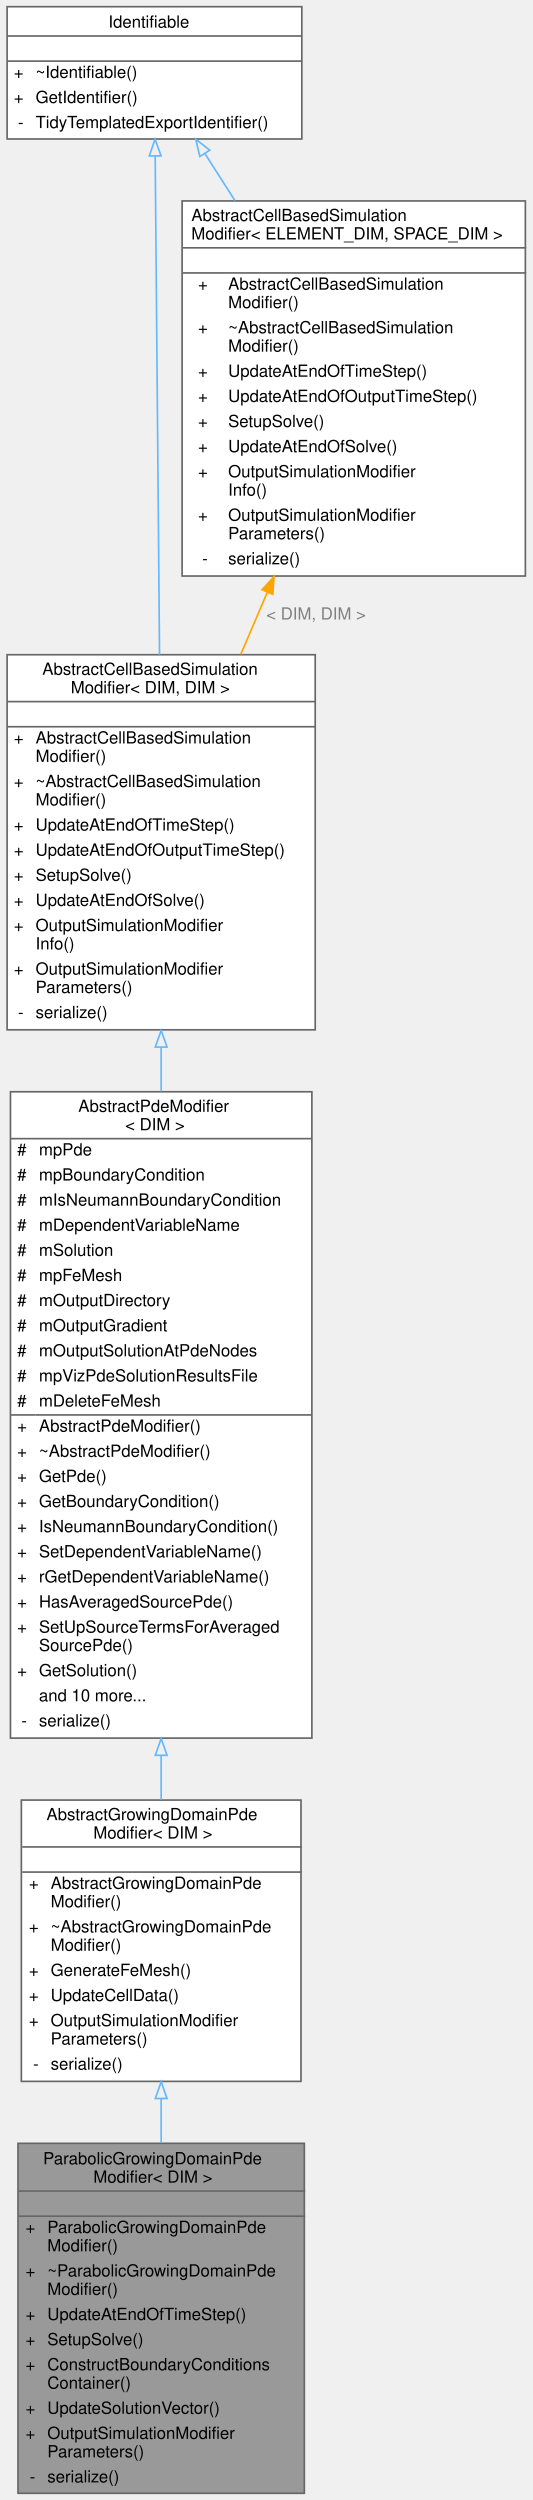
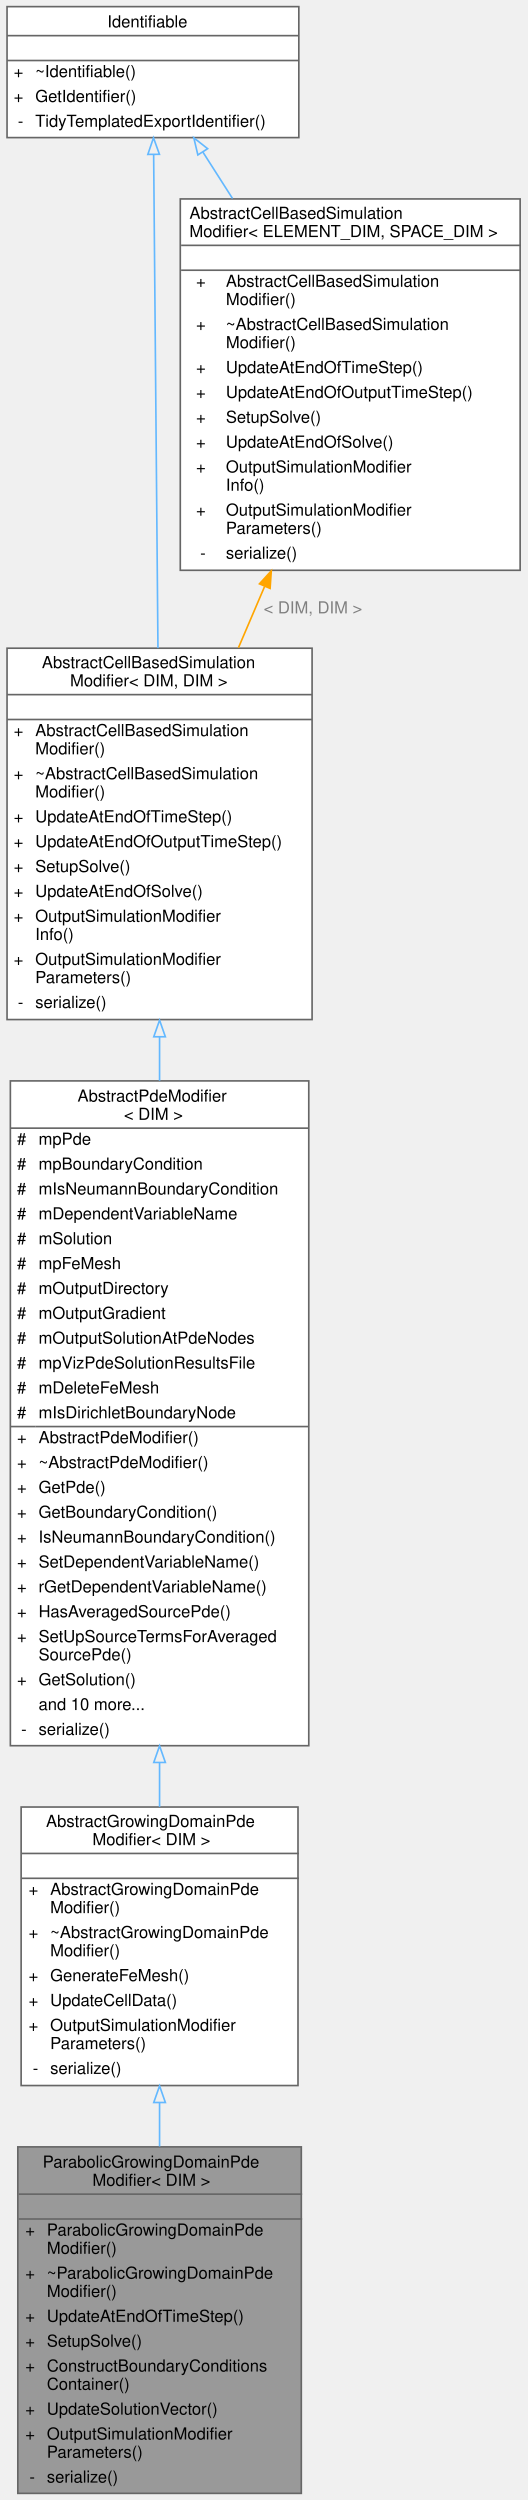
- <svg xmlns="http://www.w3.org/2000/svg" xmlns:xlink="http://www.w3.org/1999/xlink" width="318pt" height="1493pt" viewBox="0.00 0.00 317.50 1493.00">
-   <g id="graph0" class="graph" transform="scale(1 1) rotate(0) translate(4 1489)">
+ <svg xmlns="http://www.w3.org/2000/svg" xmlns:xlink="http://www.w3.org/1999/xlink" width="318pt" height="1508pt" viewBox="0.00 0.00 317.50 1508.00">
+   <g id="graph0" class="graph" transform="scale(1 1) rotate(0) translate(4 1504)">
    <g id="Node000001" class="node">
      <g id="a_Node000001">
        <a xlink:title=" ">
          <polygon fill="#999999" stroke="transparent" points="177.5,-209 6.5,-209 6.5,0 177.5,0 177.5,-209" />
          <text text-anchor="start" x="21.5" y="-196.5" font-family="Helvetica,sans-Serif" font-size="10.00">ParabolicGrowingDomainPde</text>
          <text text-anchor="start" x="51.5" y="-185.5" font-family="Helvetica,sans-Serif" font-size="10.00">Modifier&lt; DIM &gt;</text>
          <text text-anchor="start" x="90.5" y="-170.5" font-family="Helvetica,sans-Serif" font-size="10.00"> </text>
          <text text-anchor="start" x="11" y="-155.5" font-family="Helvetica,sans-Serif" font-size="10.00">+</text>
          <text text-anchor="start" x="24" y="-155.5" font-family="Helvetica,sans-Serif" font-size="10.00">ParabolicGrowingDomainPde</text>
          <text text-anchor="start" x="24" y="-144.5" font-family="Helvetica,sans-Serif" font-size="10.00">Modifier()</text>
          <text text-anchor="start" x="11" y="-129.5" font-family="Helvetica,sans-Serif" font-size="10.00">+</text>
          <text text-anchor="start" x="24" y="-129.5" font-family="Helvetica,sans-Serif" font-size="10.00">~ParabolicGrowingDomainPde</text>
          <text text-anchor="start" x="24" y="-118.5" font-family="Helvetica,sans-Serif" font-size="10.00">Modifier()</text>
          <text text-anchor="start" x="11" y="-103.5" font-family="Helvetica,sans-Serif" font-size="10.00">+</text>
          <text text-anchor="start" x="24" y="-103.5" font-family="Helvetica,sans-Serif" font-size="10.00">UpdateAtEndOfTimeStep()</text>
          <text text-anchor="start" x="11" y="-88.5" font-family="Helvetica,sans-Serif" font-size="10.00">+</text>
          <text text-anchor="start" x="24" y="-88.5" font-family="Helvetica,sans-Serif" font-size="10.00">SetupSolve()</text>
          <text text-anchor="start" x="11" y="-73.5" font-family="Helvetica,sans-Serif" font-size="10.00">+</text>
          <text text-anchor="start" x="24" y="-73.5" font-family="Helvetica,sans-Serif" font-size="10.00">ConstructBoundaryConditions</text>
          <text text-anchor="start" x="24" y="-62.5" font-family="Helvetica,sans-Serif" font-size="10.00">Container()</text>
          <text text-anchor="start" x="11" y="-47.5" font-family="Helvetica,sans-Serif" font-size="10.00">+</text>
          <text text-anchor="start" x="24" y="-47.5" font-family="Helvetica,sans-Serif" font-size="10.00">UpdateSolutionVector()</text>
          <text text-anchor="start" x="11" y="-32.5" font-family="Helvetica,sans-Serif" font-size="10.00">+</text>
          <text text-anchor="start" x="24" y="-32.5" font-family="Helvetica,sans-Serif" font-size="10.00">OutputSimulationModifier</text>
          <text text-anchor="start" x="24" y="-21.5" font-family="Helvetica,sans-Serif" font-size="10.00">Parameters()</text>
          <text text-anchor="start" x="13.5" y="-6.5" font-family="Helvetica,sans-Serif" font-size="10.00">-</text>
          <text text-anchor="start" x="24" y="-6.5" font-family="Helvetica,sans-Serif" font-size="10.00">serialize()</text>
          <polygon fill="#666666" stroke="#666666" points="7,-180.5 7,-180.5 178,-180.5 178,-180.5 7,-180.5" />
          <polygon fill="#666666" stroke="#666666" points="7,-165.5 7,-165.5 178,-165.5 178,-165.5 7,-165.5" />
          <polygon fill="none" stroke="#666666" points="6.5,0 6.5,-209 177.5,-209 177.5,0 6.5,0" />
        </a>
      </g>
    </g>
    <g id="Node000002" class="node">
      <g id="a_Node000002">
        <a xlink:href="classAbstractGrowingDomainPdeModifier.html" target="_top" xlink:title=" ">
          <polygon fill="white" stroke="transparent" points="175.5,-414 8.5,-414 8.5,-246 175.5,-246 175.5,-414" />
          <text text-anchor="start" x="23.5" y="-402" font-family="Helvetica,sans-Serif" font-size="10.00">AbstractGrowingDomainPde</text>
          <text text-anchor="start" x="51.5" y="-391" font-family="Helvetica,sans-Serif" font-size="10.00">Modifier&lt; DIM &gt;</text>
          <text text-anchor="start" x="90.5" y="-376" font-family="Helvetica,sans-Serif" font-size="10.00"> </text>
          <text text-anchor="start" x="13" y="-361" font-family="Helvetica,sans-Serif" font-size="10.00">+</text>
          <text text-anchor="start" x="26" y="-361" font-family="Helvetica,sans-Serif" font-size="10.00">AbstractGrowingDomainPde</text>
          <text text-anchor="start" x="26" y="-350" font-family="Helvetica,sans-Serif" font-size="10.00">Modifier()</text>
          <text text-anchor="start" x="13" y="-335" font-family="Helvetica,sans-Serif" font-size="10.00">+</text>
          <text text-anchor="start" x="26" y="-335" font-family="Helvetica,sans-Serif" font-size="10.00">~AbstractGrowingDomainPde</text>
          <text text-anchor="start" x="26" y="-324" font-family="Helvetica,sans-Serif" font-size="10.00">Modifier()</text>
          <text text-anchor="start" x="13" y="-309" font-family="Helvetica,sans-Serif" font-size="10.00">+</text>
          <text text-anchor="start" x="26" y="-309" font-family="Helvetica,sans-Serif" font-size="10.00">GenerateFeMesh()</text>
          <text text-anchor="start" x="13" y="-294" font-family="Helvetica,sans-Serif" font-size="10.00">+</text>
          <text text-anchor="start" x="26" y="-294" font-family="Helvetica,sans-Serif" font-size="10.00">UpdateCellData()</text>
          <text text-anchor="start" x="13" y="-279" font-family="Helvetica,sans-Serif" font-size="10.00">+</text>
          <text text-anchor="start" x="26" y="-279" font-family="Helvetica,sans-Serif" font-size="10.00">OutputSimulationModifier</text>
          <text text-anchor="start" x="26" y="-268" font-family="Helvetica,sans-Serif" font-size="10.00">Parameters()</text>
          <text text-anchor="start" x="15.5" y="-253" font-family="Helvetica,sans-Serif" font-size="10.00">-</text>
          <text text-anchor="start" x="26" y="-253" font-family="Helvetica,sans-Serif" font-size="10.00">serialize()</text>
          <polygon fill="#666666" stroke="#666666" points="9,-386 9,-386 176,-386 176,-386 9,-386" />
          <polygon fill="#666666" stroke="#666666" points="9,-371 9,-371 176,-371 176,-371 9,-371" />
          <polygon fill="none" stroke="#666666" points="8.5,-246 8.5,-414 175.5,-414 175.5,-246 8.5,-246" />
        </a>
      </g>
    </g>
    <g id="edge1_Node000001_Node000002" class="edge">
      <g id="a_edge1_Node000001_Node000002">
        <a xlink:title=" ">
          <path fill="none" stroke="#63b8ff" d="M92,-235.63C92,-226.91 92,-218.04 92,-209.24" />
          <polygon fill="none" stroke="#63b8ff" points="88.5,-235.78 92,-245.78 95.5,-235.78 88.5,-235.78" />
        </a>
      </g>
    </g>
    <g id="Node000003" class="node">
      <g id="a_Node000003">
        <a xlink:href="classAbstractPdeModifier.html" target="_top" xlink:title=" ">
-           <polygon fill="white" stroke="transparent" points="182,-837 2,-837 2,-451 182,-451 182,-837" />
-           <text text-anchor="start" x="42.5" y="-825" font-family="Helvetica,sans-Serif" font-size="10.00">AbstractPdeModifier</text>
-           <text text-anchor="start" x="70.5" y="-814" font-family="Helvetica,sans-Serif" font-size="10.00">&lt; DIM &gt;</text>
-           <text text-anchor="start" x="6" y="-799" font-family="Helvetica,sans-Serif" font-size="10.00">#</text>
-           <text text-anchor="start" x="19" y="-799" font-family="Helvetica,sans-Serif" font-size="10.00">mpPde</text>
-           <text text-anchor="start" x="6" y="-784" font-family="Helvetica,sans-Serif" font-size="10.00">#</text>
-           <text text-anchor="start" x="19" y="-784" font-family="Helvetica,sans-Serif" font-size="10.00">mpBoundaryCondition</text>
-           <text text-anchor="start" x="6" y="-769" font-family="Helvetica,sans-Serif" font-size="10.00">#</text>
-           <text text-anchor="start" x="19" y="-769" font-family="Helvetica,sans-Serif" font-size="10.00">mIsNeumannBoundaryCondition</text>
-           <text text-anchor="start" x="6" y="-754" font-family="Helvetica,sans-Serif" font-size="10.00">#</text>
-           <text text-anchor="start" x="19" y="-754" font-family="Helvetica,sans-Serif" font-size="10.00">mDependentVariableName</text>
-           <text text-anchor="start" x="6" y="-739" font-family="Helvetica,sans-Serif" font-size="10.00">#</text>
-           <text text-anchor="start" x="19" y="-739" font-family="Helvetica,sans-Serif" font-size="10.00">mSolution</text>
-           <text text-anchor="start" x="6" y="-724" font-family="Helvetica,sans-Serif" font-size="10.00">#</text>
-           <text text-anchor="start" x="19" y="-724" font-family="Helvetica,sans-Serif" font-size="10.00">mpFeMesh</text>
-           <text text-anchor="start" x="6" y="-709" font-family="Helvetica,sans-Serif" font-size="10.00">#</text>
-           <text text-anchor="start" x="19" y="-709" font-family="Helvetica,sans-Serif" font-size="10.00">mOutputDirectory</text>
-           <text text-anchor="start" x="6" y="-694" font-family="Helvetica,sans-Serif" font-size="10.00">#</text>
-           <text text-anchor="start" x="19" y="-694" font-family="Helvetica,sans-Serif" font-size="10.00">mOutputGradient</text>
-           <text text-anchor="start" x="6" y="-679" font-family="Helvetica,sans-Serif" font-size="10.00">#</text>
-           <text text-anchor="start" x="19" y="-679" font-family="Helvetica,sans-Serif" font-size="10.00">mOutputSolutionAtPdeNodes</text>
-           <text text-anchor="start" x="6" y="-664" font-family="Helvetica,sans-Serif" font-size="10.00">#</text>
-           <text text-anchor="start" x="19" y="-664" font-family="Helvetica,sans-Serif" font-size="10.00">mpVizPdeSolutionResultsFile</text>
-           <text text-anchor="start" x="6" y="-649" font-family="Helvetica,sans-Serif" font-size="10.00">#</text>
-           <text text-anchor="start" x="19" y="-649" font-family="Helvetica,sans-Serif" font-size="10.00">mDeleteFeMesh</text>
-           <text text-anchor="start" x="6" y="-634" font-family="Helvetica,sans-Serif" font-size="10.00">+</text>
-           <text text-anchor="start" x="19" y="-634" font-family="Helvetica,sans-Serif" font-size="10.00">AbstractPdeModifier()</text>
-           <text text-anchor="start" x="6" y="-619" font-family="Helvetica,sans-Serif" font-size="10.00">+</text>
-           <text text-anchor="start" x="19" y="-619" font-family="Helvetica,sans-Serif" font-size="10.00">~AbstractPdeModifier()</text>
-           <text text-anchor="start" x="6" y="-604" font-family="Helvetica,sans-Serif" font-size="10.00">+</text>
-           <text text-anchor="start" x="19" y="-604" font-family="Helvetica,sans-Serif" font-size="10.00">GetPde()</text>
-           <text text-anchor="start" x="6" y="-589" font-family="Helvetica,sans-Serif" font-size="10.00">+</text>
-           <text text-anchor="start" x="19" y="-589" font-family="Helvetica,sans-Serif" font-size="10.00">GetBoundaryCondition()</text>
-           <text text-anchor="start" x="6" y="-574" font-family="Helvetica,sans-Serif" font-size="10.00">+</text>
-           <text text-anchor="start" x="19" y="-574" font-family="Helvetica,sans-Serif" font-size="10.00">IsNeumannBoundaryCondition()</text>
-           <text text-anchor="start" x="6" y="-559" font-family="Helvetica,sans-Serif" font-size="10.00">+</text>
-           <text text-anchor="start" x="19" y="-559" font-family="Helvetica,sans-Serif" font-size="10.00">SetDependentVariableName()</text>
-           <text text-anchor="start" x="6" y="-544" font-family="Helvetica,sans-Serif" font-size="10.00">+</text>
-           <text text-anchor="start" x="19" y="-544" font-family="Helvetica,sans-Serif" font-size="10.00">rGetDependentVariableName()</text>
-           <text text-anchor="start" x="6" y="-529" font-family="Helvetica,sans-Serif" font-size="10.00">+</text>
-           <text text-anchor="start" x="19" y="-529" font-family="Helvetica,sans-Serif" font-size="10.00">HasAveragedSourcePde()</text>
-           <text text-anchor="start" x="6" y="-514" font-family="Helvetica,sans-Serif" font-size="10.00">+</text>
-           <text text-anchor="start" x="19" y="-514" font-family="Helvetica,sans-Serif" font-size="10.00">SetUpSourceTermsForAveraged</text>
-           <text text-anchor="start" x="19" y="-503" font-family="Helvetica,sans-Serif" font-size="10.00">SourcePde()</text>
-           <text text-anchor="start" x="6" y="-488" font-family="Helvetica,sans-Serif" font-size="10.00">+</text>
-           <text text-anchor="start" x="19" y="-488" font-family="Helvetica,sans-Serif" font-size="10.00">GetSolution()</text>
-           <text text-anchor="start" x="19" y="-473" font-family="Helvetica,sans-Serif" font-size="10.00">and 10 more...</text>
-           <text text-anchor="start" x="8.5" y="-458" font-family="Helvetica,sans-Serif" font-size="10.00">-</text>
-           <text text-anchor="start" x="19" y="-458" font-family="Helvetica,sans-Serif" font-size="10.00">serialize()</text>
-           <polygon fill="#666666" stroke="#666666" points="2,-809 2,-809 182,-809 182,-809 2,-809" />
-           <polygon fill="#666666" stroke="#666666" points="2,-644 2,-644 17,-644 17,-644 2,-644" />
-           <polygon fill="#666666" stroke="#666666" points="17,-644 17,-644 182,-644 182,-644 17,-644" />
-           <polygon fill="none" stroke="#666666" points="2,-451 2,-837 182,-837 182,-451 2,-451" />
+           <polygon fill="white" stroke="transparent" points="182,-852 2,-852 2,-451 182,-451 182,-852" />
+           <text text-anchor="start" x="42.5" y="-839.5" font-family="Helvetica,sans-Serif" font-size="10.00">AbstractPdeModifier</text>
+           <text text-anchor="start" x="70.5" y="-828.5" font-family="Helvetica,sans-Serif" font-size="10.00">&lt; DIM &gt;</text>
+           <text text-anchor="start" x="6" y="-813.5" font-family="Helvetica,sans-Serif" font-size="10.00">#</text>
+           <text text-anchor="start" x="19" y="-813.5" font-family="Helvetica,sans-Serif" font-size="10.00">mpPde</text>
+           <text text-anchor="start" x="6" y="-798.5" font-family="Helvetica,sans-Serif" font-size="10.00">#</text>
+           <text text-anchor="start" x="19" y="-798.5" font-family="Helvetica,sans-Serif" font-size="10.00">mpBoundaryCondition</text>
+           <text text-anchor="start" x="6" y="-783.5" font-family="Helvetica,sans-Serif" font-size="10.00">#</text>
+           <text text-anchor="start" x="19" y="-783.5" font-family="Helvetica,sans-Serif" font-size="10.00">mIsNeumannBoundaryCondition</text>
+           <text text-anchor="start" x="6" y="-768.5" font-family="Helvetica,sans-Serif" font-size="10.00">#</text>
+           <text text-anchor="start" x="19" y="-768.5" font-family="Helvetica,sans-Serif" font-size="10.00">mDependentVariableName</text>
+           <text text-anchor="start" x="6" y="-753.5" font-family="Helvetica,sans-Serif" font-size="10.00">#</text>
+           <text text-anchor="start" x="19" y="-753.5" font-family="Helvetica,sans-Serif" font-size="10.00">mSolution</text>
+           <text text-anchor="start" x="6" y="-738.5" font-family="Helvetica,sans-Serif" font-size="10.00">#</text>
+           <text text-anchor="start" x="19" y="-738.5" font-family="Helvetica,sans-Serif" font-size="10.00">mpFeMesh</text>
+           <text text-anchor="start" x="6" y="-723.5" font-family="Helvetica,sans-Serif" font-size="10.00">#</text>
+           <text text-anchor="start" x="19" y="-723.5" font-family="Helvetica,sans-Serif" font-size="10.00">mOutputDirectory</text>
+           <text text-anchor="start" x="6" y="-708.5" font-family="Helvetica,sans-Serif" font-size="10.00">#</text>
+           <text text-anchor="start" x="19" y="-708.5" font-family="Helvetica,sans-Serif" font-size="10.00">mOutputGradient</text>
+           <text text-anchor="start" x="6" y="-693.5" font-family="Helvetica,sans-Serif" font-size="10.00">#</text>
+           <text text-anchor="start" x="19" y="-693.5" font-family="Helvetica,sans-Serif" font-size="10.00">mOutputSolutionAtPdeNodes</text>
+           <text text-anchor="start" x="6" y="-678.5" font-family="Helvetica,sans-Serif" font-size="10.00">#</text>
+           <text text-anchor="start" x="19" y="-678.5" font-family="Helvetica,sans-Serif" font-size="10.00">mpVizPdeSolutionResultsFile</text>
+           <text text-anchor="start" x="6" y="-663.5" font-family="Helvetica,sans-Serif" font-size="10.00">#</text>
+           <text text-anchor="start" x="19" y="-663.5" font-family="Helvetica,sans-Serif" font-size="10.00">mDeleteFeMesh</text>
+           <text text-anchor="start" x="6" y="-648.5" font-family="Helvetica,sans-Serif" font-size="10.00">#</text>
+           <text text-anchor="start" x="19" y="-648.5" font-family="Helvetica,sans-Serif" font-size="10.00">mIsDirichletBoundaryNode</text>
+           <text text-anchor="start" x="6" y="-633.5" font-family="Helvetica,sans-Serif" font-size="10.00">+</text>
+           <text text-anchor="start" x="19" y="-633.5" font-family="Helvetica,sans-Serif" font-size="10.00">AbstractPdeModifier()</text>
+           <text text-anchor="start" x="6" y="-618.5" font-family="Helvetica,sans-Serif" font-size="10.00">+</text>
+           <text text-anchor="start" x="19" y="-618.5" font-family="Helvetica,sans-Serif" font-size="10.00">~AbstractPdeModifier()</text>
+           <text text-anchor="start" x="6" y="-603.5" font-family="Helvetica,sans-Serif" font-size="10.00">+</text>
+           <text text-anchor="start" x="19" y="-603.5" font-family="Helvetica,sans-Serif" font-size="10.00">GetPde()</text>
+           <text text-anchor="start" x="6" y="-588.5" font-family="Helvetica,sans-Serif" font-size="10.00">+</text>
+           <text text-anchor="start" x="19" y="-588.5" font-family="Helvetica,sans-Serif" font-size="10.00">GetBoundaryCondition()</text>
+           <text text-anchor="start" x="6" y="-573.5" font-family="Helvetica,sans-Serif" font-size="10.00">+</text>
+           <text text-anchor="start" x="19" y="-573.5" font-family="Helvetica,sans-Serif" font-size="10.00">IsNeumannBoundaryCondition()</text>
+           <text text-anchor="start" x="6" y="-558.5" font-family="Helvetica,sans-Serif" font-size="10.00">+</text>
+           <text text-anchor="start" x="19" y="-558.5" font-family="Helvetica,sans-Serif" font-size="10.00">SetDependentVariableName()</text>
+           <text text-anchor="start" x="6" y="-543.5" font-family="Helvetica,sans-Serif" font-size="10.00">+</text>
+           <text text-anchor="start" x="19" y="-543.5" font-family="Helvetica,sans-Serif" font-size="10.00">rGetDependentVariableName()</text>
+           <text text-anchor="start" x="6" y="-528.5" font-family="Helvetica,sans-Serif" font-size="10.00">+</text>
+           <text text-anchor="start" x="19" y="-528.5" font-family="Helvetica,sans-Serif" font-size="10.00">HasAveragedSourcePde()</text>
+           <text text-anchor="start" x="6" y="-513.5" font-family="Helvetica,sans-Serif" font-size="10.00">+</text>
+           <text text-anchor="start" x="19" y="-513.5" font-family="Helvetica,sans-Serif" font-size="10.00">SetUpSourceTermsForAveraged</text>
+           <text text-anchor="start" x="19" y="-502.5" font-family="Helvetica,sans-Serif" font-size="10.00">SourcePde()</text>
+           <text text-anchor="start" x="6" y="-487.5" font-family="Helvetica,sans-Serif" font-size="10.00">+</text>
+           <text text-anchor="start" x="19" y="-487.5" font-family="Helvetica,sans-Serif" font-size="10.00">GetSolution()</text>
+           <text text-anchor="start" x="19" y="-472.5" font-family="Helvetica,sans-Serif" font-size="10.00">and 10 more...</text>
+           <text text-anchor="start" x="8.5" y="-457.5" font-family="Helvetica,sans-Serif" font-size="10.00">-</text>
+           <text text-anchor="start" x="19" y="-457.5" font-family="Helvetica,sans-Serif" font-size="10.00">serialize()</text>
+           <polygon fill="#666666" stroke="#666666" points="2,-823.5 2,-823.5 182,-823.5 182,-823.5 2,-823.5" />
+           <polygon fill="#666666" stroke="#666666" points="2,-643.5 2,-643.5 17,-643.5 17,-643.5 2,-643.5" />
+           <polygon fill="#666666" stroke="#666666" points="17,-643.5 17,-643.5 182,-643.5 182,-643.5 17,-643.5" />
+           <polygon fill="none" stroke="#666666" points="2,-451 2,-852 182,-852 182,-451 2,-451" />
        </a>
      </g>
    </g>
    <g id="edge2_Node000002_Node000003" class="edge">
      <g id="a_edge2_Node000002_Node000003">
        <a xlink:title=" ">
-           <path fill="none" stroke="#63b8ff" d="M92,-440.72C92,-431.57 92,-422.65 92,-414.11" />
-           <polygon fill="none" stroke="#63b8ff" points="88.5,-440.74 92,-450.74 95.5,-440.74 88.5,-440.74" />
+           <path fill="none" stroke="#63b8ff" d="M92,-440.81C92,-431.61 92,-422.66 92,-414.1" />
+           <polygon fill="none" stroke="#63b8ff" points="88.5,-440.88 92,-450.88 95.5,-440.88 88.5,-440.88" />
        </a>
      </g>
    </g>
    <g id="Node000004" class="node">
      <g id="a_Node000004">
        <a xlink:href="classAbstractCellBasedSimulationModifier.html" target="_top" xlink:title=" ">
-           <polygon fill="white" stroke="transparent" points="184,-1098 0,-1098 0,-874 184,-874 184,-1098" />
-           <text text-anchor="start" x="21" y="-1086" font-family="Helvetica,sans-Serif" font-size="10.00">AbstractCellBasedSimulation</text>
-           <text text-anchor="start" x="38" y="-1075" font-family="Helvetica,sans-Serif" font-size="10.00">Modifier&lt; DIM, DIM &gt;</text>
-           <text text-anchor="start" x="90" y="-1060" font-family="Helvetica,sans-Serif" font-size="10.00"> </text>
-           <text text-anchor="start" x="4" y="-1045" font-family="Helvetica,sans-Serif" font-size="10.00">+</text>
-           <text text-anchor="start" x="17" y="-1045" font-family="Helvetica,sans-Serif" font-size="10.00">AbstractCellBasedSimulation</text>
-           <text text-anchor="start" x="17" y="-1034" font-family="Helvetica,sans-Serif" font-size="10.00">Modifier()</text>
-           <text text-anchor="start" x="4" y="-1019" font-family="Helvetica,sans-Serif" font-size="10.00">+</text>
-           <text text-anchor="start" x="17" y="-1019" font-family="Helvetica,sans-Serif" font-size="10.00">~AbstractCellBasedSimulation</text>
-           <text text-anchor="start" x="17" y="-1008" font-family="Helvetica,sans-Serif" font-size="10.00">Modifier()</text>
+           <polygon fill="white" stroke="transparent" points="184,-1113 0,-1113 0,-889 184,-889 184,-1113" />
+           <text text-anchor="start" x="21" y="-1101" font-family="Helvetica,sans-Serif" font-size="10.00">AbstractCellBasedSimulation</text>
+           <text text-anchor="start" x="38" y="-1090" font-family="Helvetica,sans-Serif" font-size="10.00">Modifier&lt; DIM, DIM &gt;</text>
+           <text text-anchor="start" x="90" y="-1075" font-family="Helvetica,sans-Serif" font-size="10.00"> </text>
+           <text text-anchor="start" x="4" y="-1060" font-family="Helvetica,sans-Serif" font-size="10.00">+</text>
+           <text text-anchor="start" x="17" y="-1060" font-family="Helvetica,sans-Serif" font-size="10.00">AbstractCellBasedSimulation</text>
+           <text text-anchor="start" x="17" y="-1049" font-family="Helvetica,sans-Serif" font-size="10.00">Modifier()</text>
+           <text text-anchor="start" x="4" y="-1034" font-family="Helvetica,sans-Serif" font-size="10.00">+</text>
+           <text text-anchor="start" x="17" y="-1034" font-family="Helvetica,sans-Serif" font-size="10.00">~AbstractCellBasedSimulation</text>
+           <text text-anchor="start" x="17" y="-1023" font-family="Helvetica,sans-Serif" font-size="10.00">Modifier()</text>
+           <text text-anchor="start" x="4" y="-1008" font-family="Helvetica,sans-Serif" font-size="10.00">+</text>
+           <text text-anchor="start" x="17" y="-1008" font-family="Helvetica,sans-Serif" font-size="10.00">UpdateAtEndOfTimeStep()</text>
          <text text-anchor="start" x="4" y="-993" font-family="Helvetica,sans-Serif" font-size="10.00">+</text>
-           <text text-anchor="start" x="17" y="-993" font-family="Helvetica,sans-Serif" font-size="10.00">UpdateAtEndOfTimeStep()</text>
+           <text text-anchor="start" x="17" y="-993" font-family="Helvetica,sans-Serif" font-size="10.00">UpdateAtEndOfOutputTimeStep()</text>
          <text text-anchor="start" x="4" y="-978" font-family="Helvetica,sans-Serif" font-size="10.00">+</text>
-           <text text-anchor="start" x="17" y="-978" font-family="Helvetica,sans-Serif" font-size="10.00">UpdateAtEndOfOutputTimeStep()</text>
+           <text text-anchor="start" x="17" y="-978" font-family="Helvetica,sans-Serif" font-size="10.00">SetupSolve()</text>
          <text text-anchor="start" x="4" y="-963" font-family="Helvetica,sans-Serif" font-size="10.00">+</text>
-           <text text-anchor="start" x="17" y="-963" font-family="Helvetica,sans-Serif" font-size="10.00">SetupSolve()</text>
+           <text text-anchor="start" x="17" y="-963" font-family="Helvetica,sans-Serif" font-size="10.00">UpdateAtEndOfSolve()</text>
          <text text-anchor="start" x="4" y="-948" font-family="Helvetica,sans-Serif" font-size="10.00">+</text>
-           <text text-anchor="start" x="17" y="-948" font-family="Helvetica,sans-Serif" font-size="10.00">UpdateAtEndOfSolve()</text>
-           <text text-anchor="start" x="4" y="-933" font-family="Helvetica,sans-Serif" font-size="10.00">+</text>
-           <text text-anchor="start" x="17" y="-933" font-family="Helvetica,sans-Serif" font-size="10.00">OutputSimulationModifier</text>
-           <text text-anchor="start" x="17" y="-922" font-family="Helvetica,sans-Serif" font-size="10.00">Info()</text>
-           <text text-anchor="start" x="4" y="-907" font-family="Helvetica,sans-Serif" font-size="10.00">+</text>
-           <text text-anchor="start" x="17" y="-907" font-family="Helvetica,sans-Serif" font-size="10.00">OutputSimulationModifier</text>
-           <text text-anchor="start" x="17" y="-896" font-family="Helvetica,sans-Serif" font-size="10.00">Parameters()</text>
-           <text text-anchor="start" x="6.5" y="-881" font-family="Helvetica,sans-Serif" font-size="10.00">-</text>
-           <text text-anchor="start" x="17" y="-881" font-family="Helvetica,sans-Serif" font-size="10.00">serialize()</text>
+           <text text-anchor="start" x="17" y="-948" font-family="Helvetica,sans-Serif" font-size="10.00">OutputSimulationModifier</text>
+           <text text-anchor="start" x="17" y="-937" font-family="Helvetica,sans-Serif" font-size="10.00">Info()</text>
+           <text text-anchor="start" x="4" y="-922" font-family="Helvetica,sans-Serif" font-size="10.00">+</text>
+           <text text-anchor="start" x="17" y="-922" font-family="Helvetica,sans-Serif" font-size="10.00">OutputSimulationModifier</text>
+           <text text-anchor="start" x="17" y="-911" font-family="Helvetica,sans-Serif" font-size="10.00">Parameters()</text>
+           <text text-anchor="start" x="6.5" y="-896" font-family="Helvetica,sans-Serif" font-size="10.00">-</text>
+           <text text-anchor="start" x="17" y="-896" font-family="Helvetica,sans-Serif" font-size="10.00">serialize()</text>
+           <polygon fill="#666666" stroke="#666666" points="0,-1085 0,-1085 184,-1085 184,-1085 0,-1085" />
          <polygon fill="#666666" stroke="#666666" points="0,-1070 0,-1070 184,-1070 184,-1070 0,-1070" />
-           <polygon fill="#666666" stroke="#666666" points="0,-1055 0,-1055 184,-1055 184,-1055 0,-1055" />
-           <polygon fill="none" stroke="#666666" points="0,-874 0,-1098 184,-1098 184,-874 0,-874" />
+           <polygon fill="none" stroke="#666666" points="0,-889 0,-1113 184,-1113 184,-889 0,-889" />
        </a>
      </g>
    </g>
    <g id="edge3_Node000003_Node000004" class="edge">
      <g id="a_edge3_Node000003_Node000004">
        <a xlink:title=" ">
-           <path fill="none" stroke="#63b8ff" d="M92,-863.61C92,-854.96 92,-846.12 92,-837.21" />
-           <polygon fill="none" stroke="#63b8ff" points="88.5,-863.67 92,-873.67 95.5,-863.67 88.5,-863.67" />
+           <path fill="none" stroke="#63b8ff" d="M92,-878.55C92,-869.9 92,-861.05 92,-852.11" />
+           <polygon fill="none" stroke="#63b8ff" points="88.5,-878.61 92,-888.61 95.5,-878.61 88.5,-878.61" />
        </a>
      </g>
    </g>
    <g id="Node000005" class="node">
      <g id="a_Node000005">
        <a xlink:href="classIdentifiable.html" target="_top" xlink:title=" ">
-           <polygon fill="white" stroke="transparent" points="176,-1485 0,-1485 0,-1406 176,-1406 176,-1485" />
-           <text text-anchor="start" x="60.5" y="-1472.5" font-family="Helvetica,sans-Serif" font-size="10.00">Identifiable</text>
-           <text text-anchor="start" x="86" y="-1457.5" font-family="Helvetica,sans-Serif" font-size="10.00"> </text>
+           <polygon fill="white" stroke="transparent" points="176,-1500 0,-1500 0,-1421 176,-1421 176,-1500" />
+           <text text-anchor="start" x="60.5" y="-1487.5" font-family="Helvetica,sans-Serif" font-size="10.00">Identifiable</text>
+           <text text-anchor="start" x="86" y="-1472.5" font-family="Helvetica,sans-Serif" font-size="10.00"> </text>
+           <text text-anchor="start" x="4" y="-1457.5" font-family="Helvetica,sans-Serif" font-size="10.00">+</text>
+           <text text-anchor="start" x="17" y="-1457.5" font-family="Helvetica,sans-Serif" font-size="10.00">~Identifiable()</text>
          <text text-anchor="start" x="4" y="-1442.5" font-family="Helvetica,sans-Serif" font-size="10.00">+</text>
-           <text text-anchor="start" x="17" y="-1442.5" font-family="Helvetica,sans-Serif" font-size="10.00">~Identifiable()</text>
-           <text text-anchor="start" x="4" y="-1427.5" font-family="Helvetica,sans-Serif" font-size="10.00">+</text>
-           <text text-anchor="start" x="17" y="-1427.5" font-family="Helvetica,sans-Serif" font-size="10.00">GetIdentifier()</text>
-           <text text-anchor="start" x="6.5" y="-1412.5" font-family="Helvetica,sans-Serif" font-size="10.00">-</text>
-           <text text-anchor="start" x="17" y="-1412.5" font-family="Helvetica,sans-Serif" font-size="10.00">TidyTemplatedExportIdentifier()</text>
+           <text text-anchor="start" x="17" y="-1442.5" font-family="Helvetica,sans-Serif" font-size="10.00">GetIdentifier()</text>
+           <text text-anchor="start" x="6.5" y="-1427.5" font-family="Helvetica,sans-Serif" font-size="10.00">-</text>
+           <text text-anchor="start" x="17" y="-1427.5" font-family="Helvetica,sans-Serif" font-size="10.00">TidyTemplatedExportIdentifier()</text>
+           <polygon fill="#666666" stroke="#666666" points="0,-1482.5 0,-1482.5 176,-1482.5 176,-1482.5 0,-1482.5" />
          <polygon fill="#666666" stroke="#666666" points="0,-1467.5 0,-1467.5 176,-1467.5 176,-1467.5 0,-1467.5" />
-           <polygon fill="#666666" stroke="#666666" points="0,-1452.5 0,-1452.5 176,-1452.5 176,-1452.5 0,-1452.5" />
-           <polygon fill="none" stroke="#666666" points="0,-1406 0,-1485 176,-1485 176,-1406 0,-1406" />
+           <polygon fill="none" stroke="#666666" points="0,-1421 0,-1500 176,-1500 176,-1421 0,-1421" />
        </a>
      </g>
    </g>
    <g id="edge4_Node000004_Node000005" class="edge">
      <g id="a_edge4_Node000004_Node000005">
        <a xlink:title=" ">
-           <path fill="none" stroke="#63b8ff" d="M88.43,-1395.53C89.04,-1325.02 90.2,-1192.96 91.03,-1098.05" />
-           <polygon fill="none" stroke="#63b8ff" points="84.93,-1395.86 88.34,-1405.89 91.92,-1395.92 84.93,-1395.86" />
+           <path fill="none" stroke="#63b8ff" d="M88.43,-1410.53C89.04,-1340.02 90.2,-1207.96 91.03,-1113.05" />
+           <polygon fill="none" stroke="#63b8ff" points="84.93,-1410.86 88.34,-1420.89 91.92,-1410.92 84.93,-1410.86" />
        </a>
      </g>
    </g>
    <g id="Node000006" class="node">
      <g id="a_Node000006">
        <a xlink:href="classAbstractCellBasedSimulationModifier.html" target="_top" xlink:title=" ">
-           <polygon fill="white" stroke="transparent" points="309.5,-1369 104.5,-1369 104.5,-1145 309.5,-1145 309.5,-1369" />
-           <text text-anchor="start" x="110" y="-1357" font-family="Helvetica,sans-Serif" font-size="10.00">AbstractCellBasedSimulation</text>
-           <text text-anchor="start" x="110" y="-1346" font-family="Helvetica,sans-Serif" font-size="10.00">Modifier&lt; ELEMENT_DIM, SPACE_DIM &gt;</text>
-           <text text-anchor="start" x="205.5" y="-1331" font-family="Helvetica,sans-Serif" font-size="10.00"> </text>
-           <text text-anchor="start" x="114" y="-1316" font-family="Helvetica,sans-Serif" font-size="10.00">+</text>
-           <text text-anchor="start" x="132" y="-1316" font-family="Helvetica,sans-Serif" font-size="10.00">AbstractCellBasedSimulation</text>
-           <text text-anchor="start" x="132" y="-1305" font-family="Helvetica,sans-Serif" font-size="10.00">Modifier()</text>
-           <text text-anchor="start" x="114" y="-1290" font-family="Helvetica,sans-Serif" font-size="10.00">+</text>
-           <text text-anchor="start" x="132" y="-1290" font-family="Helvetica,sans-Serif" font-size="10.00">~AbstractCellBasedSimulation</text>
-           <text text-anchor="start" x="132" y="-1279" font-family="Helvetica,sans-Serif" font-size="10.00">Modifier()</text>
+           <polygon fill="white" stroke="transparent" points="309.5,-1384 104.5,-1384 104.5,-1160 309.5,-1160 309.5,-1384" />
+           <text text-anchor="start" x="110" y="-1372" font-family="Helvetica,sans-Serif" font-size="10.00">AbstractCellBasedSimulation</text>
+           <text text-anchor="start" x="110" y="-1361" font-family="Helvetica,sans-Serif" font-size="10.00">Modifier&lt; ELEMENT_DIM, SPACE_DIM &gt;</text>
+           <text text-anchor="start" x="205.5" y="-1346" font-family="Helvetica,sans-Serif" font-size="10.00"> </text>
+           <text text-anchor="start" x="114" y="-1331" font-family="Helvetica,sans-Serif" font-size="10.00">+</text>
+           <text text-anchor="start" x="132" y="-1331" font-family="Helvetica,sans-Serif" font-size="10.00">AbstractCellBasedSimulation</text>
+           <text text-anchor="start" x="132" y="-1320" font-family="Helvetica,sans-Serif" font-size="10.00">Modifier()</text>
+           <text text-anchor="start" x="114" y="-1305" font-family="Helvetica,sans-Serif" font-size="10.00">+</text>
+           <text text-anchor="start" x="132" y="-1305" font-family="Helvetica,sans-Serif" font-size="10.00">~AbstractCellBasedSimulation</text>
+           <text text-anchor="start" x="132" y="-1294" font-family="Helvetica,sans-Serif" font-size="10.00">Modifier()</text>
+           <text text-anchor="start" x="114" y="-1279" font-family="Helvetica,sans-Serif" font-size="10.00">+</text>
+           <text text-anchor="start" x="132" y="-1279" font-family="Helvetica,sans-Serif" font-size="10.00">UpdateAtEndOfTimeStep()</text>
          <text text-anchor="start" x="114" y="-1264" font-family="Helvetica,sans-Serif" font-size="10.00">+</text>
-           <text text-anchor="start" x="132" y="-1264" font-family="Helvetica,sans-Serif" font-size="10.00">UpdateAtEndOfTimeStep()</text>
+           <text text-anchor="start" x="132" y="-1264" font-family="Helvetica,sans-Serif" font-size="10.00">UpdateAtEndOfOutputTimeStep()</text>
          <text text-anchor="start" x="114" y="-1249" font-family="Helvetica,sans-Serif" font-size="10.00">+</text>
-           <text text-anchor="start" x="132" y="-1249" font-family="Helvetica,sans-Serif" font-size="10.00">UpdateAtEndOfOutputTimeStep()</text>
+           <text text-anchor="start" x="132" y="-1249" font-family="Helvetica,sans-Serif" font-size="10.00">SetupSolve()</text>
          <text text-anchor="start" x="114" y="-1234" font-family="Helvetica,sans-Serif" font-size="10.00">+</text>
-           <text text-anchor="start" x="132" y="-1234" font-family="Helvetica,sans-Serif" font-size="10.00">SetupSolve()</text>
+           <text text-anchor="start" x="132" y="-1234" font-family="Helvetica,sans-Serif" font-size="10.00">UpdateAtEndOfSolve()</text>
          <text text-anchor="start" x="114" y="-1219" font-family="Helvetica,sans-Serif" font-size="10.00">+</text>
-           <text text-anchor="start" x="132" y="-1219" font-family="Helvetica,sans-Serif" font-size="10.00">UpdateAtEndOfSolve()</text>
-           <text text-anchor="start" x="114" y="-1204" font-family="Helvetica,sans-Serif" font-size="10.00">+</text>
-           <text text-anchor="start" x="132" y="-1204" font-family="Helvetica,sans-Serif" font-size="10.00">OutputSimulationModifier</text>
-           <text text-anchor="start" x="132" y="-1193" font-family="Helvetica,sans-Serif" font-size="10.00">Info()</text>
-           <text text-anchor="start" x="114" y="-1178" font-family="Helvetica,sans-Serif" font-size="10.00">+</text>
-           <text text-anchor="start" x="132" y="-1178" font-family="Helvetica,sans-Serif" font-size="10.00">OutputSimulationModifier</text>
-           <text text-anchor="start" x="132" y="-1167" font-family="Helvetica,sans-Serif" font-size="10.00">Parameters()</text>
-           <text text-anchor="start" x="116.5" y="-1152" font-family="Helvetica,sans-Serif" font-size="10.00">-</text>
-           <text text-anchor="start" x="132" y="-1152" font-family="Helvetica,sans-Serif" font-size="10.00">serialize()</text>
+           <text text-anchor="start" x="132" y="-1219" font-family="Helvetica,sans-Serif" font-size="10.00">OutputSimulationModifier</text>
+           <text text-anchor="start" x="132" y="-1208" font-family="Helvetica,sans-Serif" font-size="10.00">Info()</text>
+           <text text-anchor="start" x="114" y="-1193" font-family="Helvetica,sans-Serif" font-size="10.00">+</text>
+           <text text-anchor="start" x="132" y="-1193" font-family="Helvetica,sans-Serif" font-size="10.00">OutputSimulationModifier</text>
+           <text text-anchor="start" x="132" y="-1182" font-family="Helvetica,sans-Serif" font-size="10.00">Parameters()</text>
+           <text text-anchor="start" x="116.5" y="-1167" font-family="Helvetica,sans-Serif" font-size="10.00">-</text>
+           <text text-anchor="start" x="132" y="-1167" font-family="Helvetica,sans-Serif" font-size="10.00">serialize()</text>
+           <polygon fill="#666666" stroke="#666666" points="105,-1356 105,-1356 310,-1356 310,-1356 105,-1356" />
          <polygon fill="#666666" stroke="#666666" points="105,-1341 105,-1341 310,-1341 310,-1341 105,-1341" />
-           <polygon fill="#666666" stroke="#666666" points="105,-1326 105,-1326 310,-1326 310,-1326 105,-1326" />
-           <polygon fill="none" stroke="#666666" points="104.5,-1145 104.5,-1369 309.5,-1369 309.5,-1145 104.5,-1145" />
+           <polygon fill="none" stroke="#666666" points="104.5,-1160 104.5,-1384 309.5,-1384 309.5,-1160 104.5,-1160" />
        </a>
      </g>
    </g>
    <g id="edge6_Node000006_Node000005" class="edge">
      <g id="a_edge6_Node000006_Node000005">
        <a xlink:title=" ">
-           <path fill="none" stroke="#63b8ff" d="M118.09,-1397.34C123.69,-1388.56 129.76,-1379.06 136,-1369.28" />
-           <polygon fill="none" stroke="#63b8ff" points="115.09,-1395.54 112.66,-1405.86 120.99,-1399.31 115.09,-1395.54" />
+           <path fill="none" stroke="#63b8ff" d="M118.09,-1412.34C123.69,-1403.56 129.76,-1394.06 136,-1384.28" />
+           <polygon fill="none" stroke="#63b8ff" points="115.09,-1410.54 112.66,-1420.86 120.99,-1414.31 115.09,-1410.54" />
        </a>
      </g>
    </g>
    <g id="edge5_Node000004_Node000006" class="edge">
      <g id="a_edge5_Node000004_Node000006">
        <a xlink:title=" ">
-           <path fill="none" stroke="orange" d="M155.38,-1135.27C150.12,-1122.95 144.79,-1110.48 139.57,-1098.27" />
-           <polygon fill="orange" stroke="orange" points="152.25,-1136.83 159.39,-1144.65 158.68,-1134.07 152.25,-1136.83" />
-         </a>
-       </g>
-       <text text-anchor="middle" x="184.5" y="-1119" font-family="Helvetica,sans-Serif" font-size="10.00" fill="grey"> &lt; DIM, DIM &gt;</text>
+           <path fill="none" stroke="orange" d="M155.38,-1150.27C150.12,-1137.95 144.79,-1125.48 139.57,-1113.27" />
+           <polygon fill="orange" stroke="orange" points="152.25,-1151.83 159.39,-1159.65 158.68,-1149.07 152.25,-1151.83" />
+         </a>
+       </g>
+       <text text-anchor="middle" x="184.5" y="-1134" font-family="Helvetica,sans-Serif" font-size="10.00" fill="grey"> &lt; DIM, DIM &gt;</text>
    </g>
  </g>
</svg>
